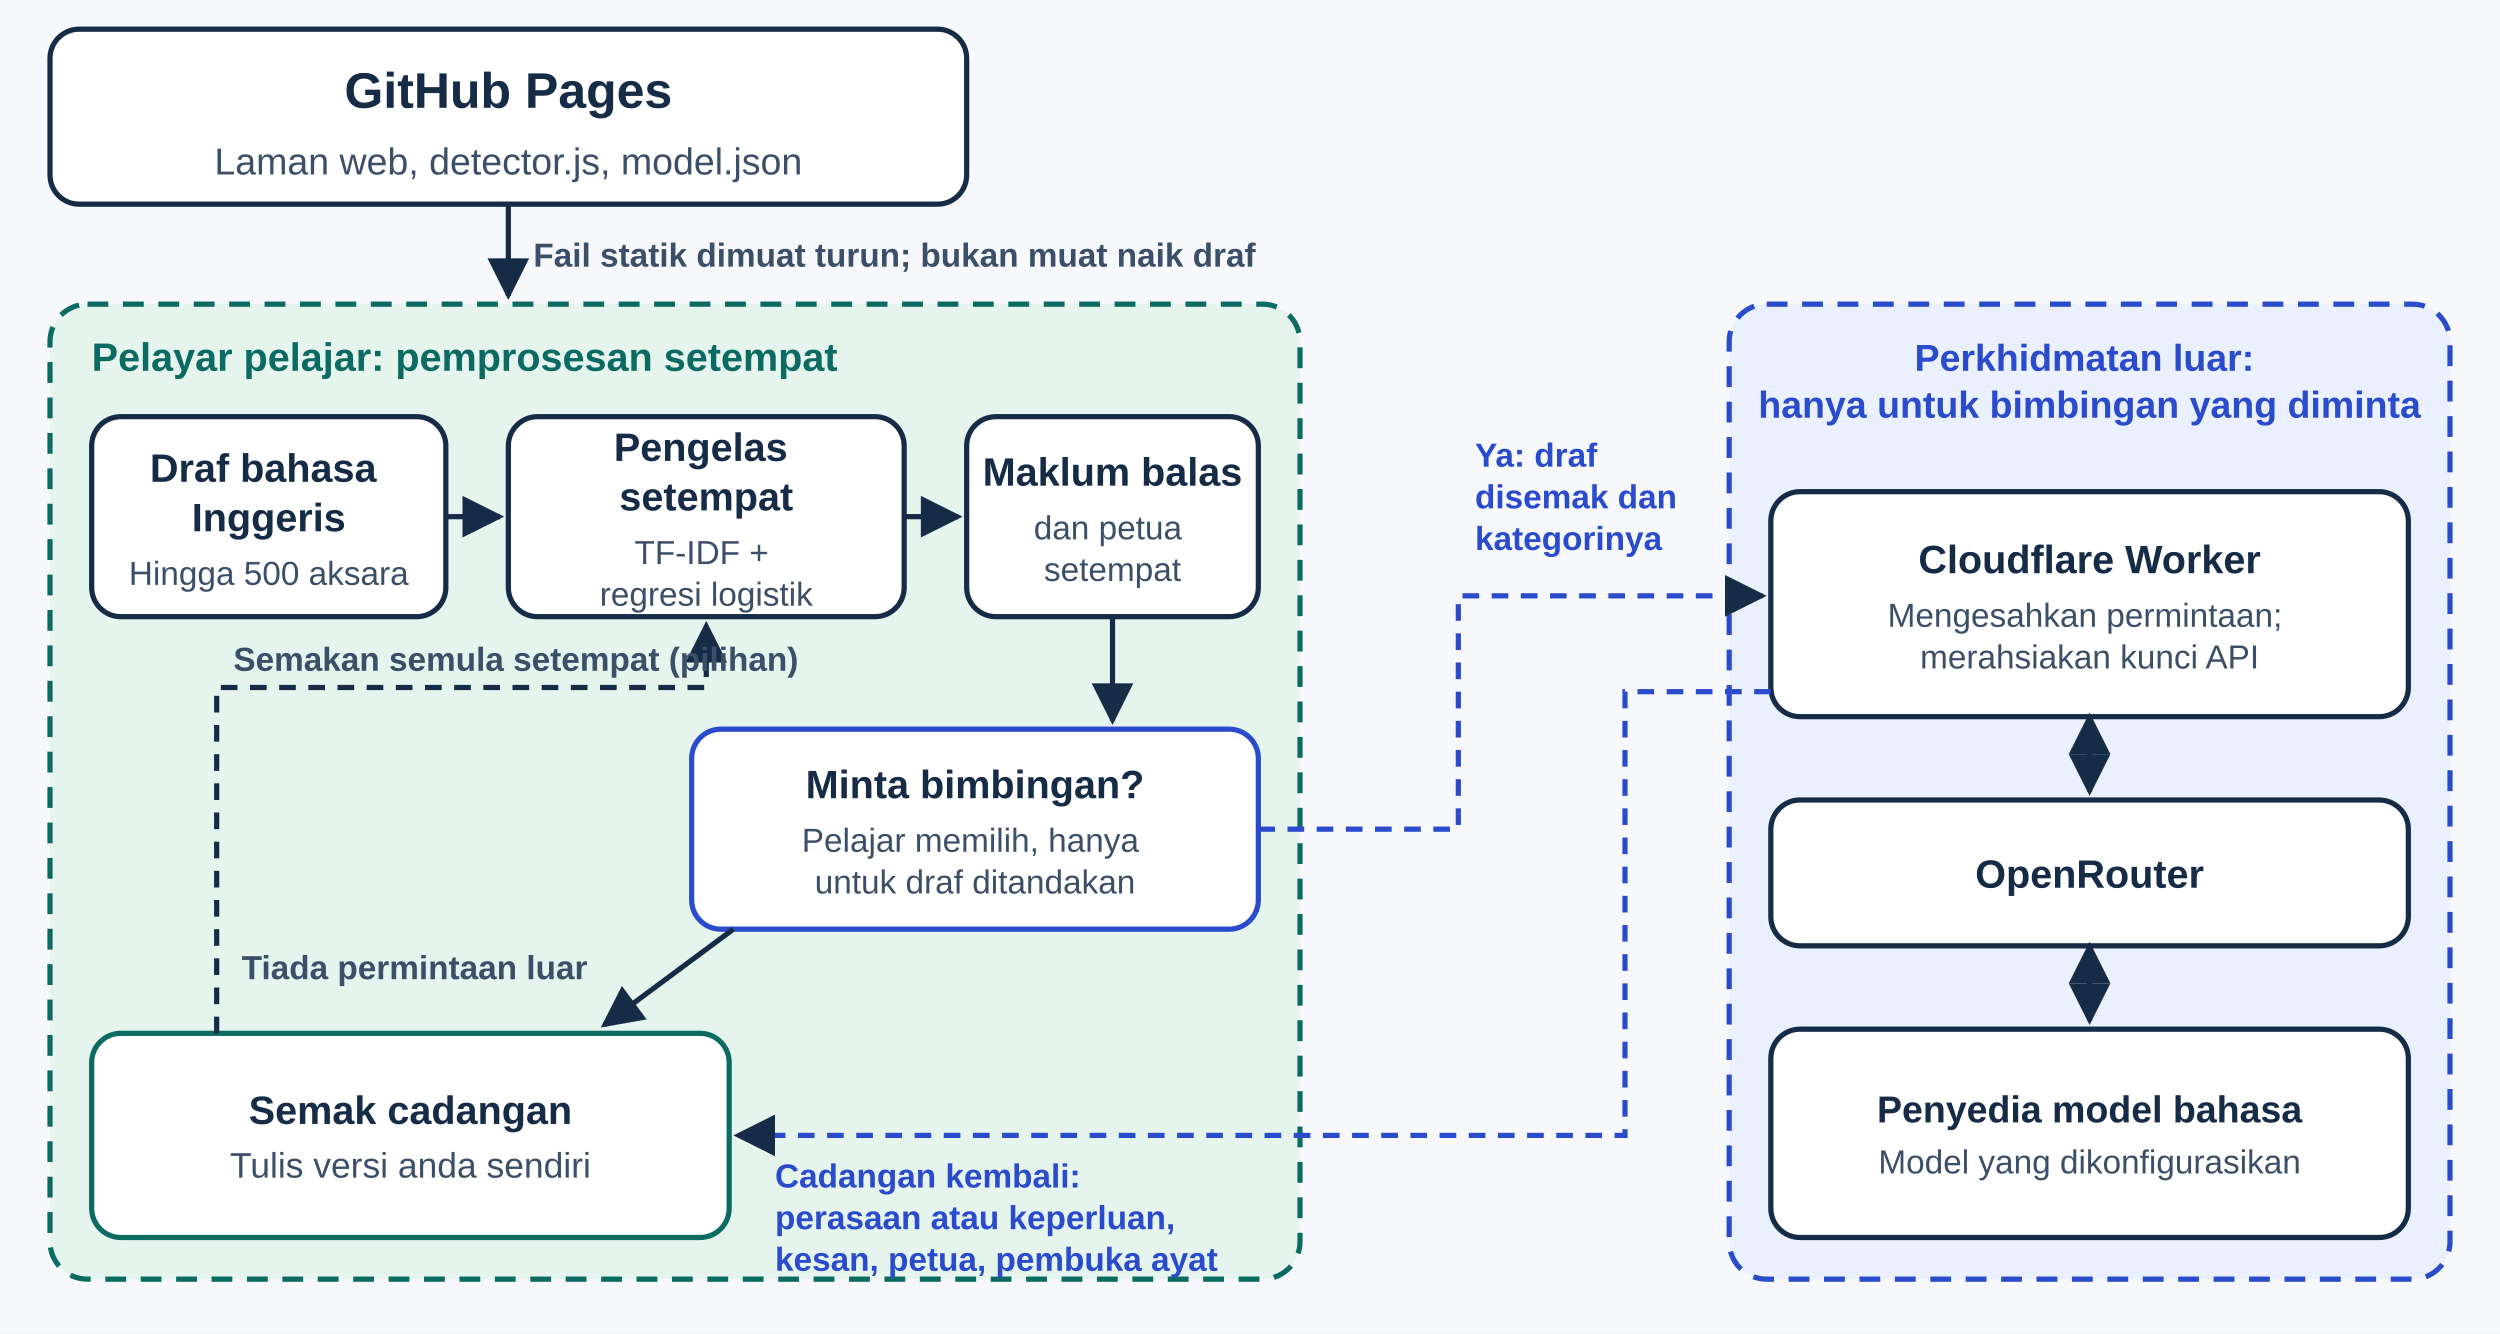
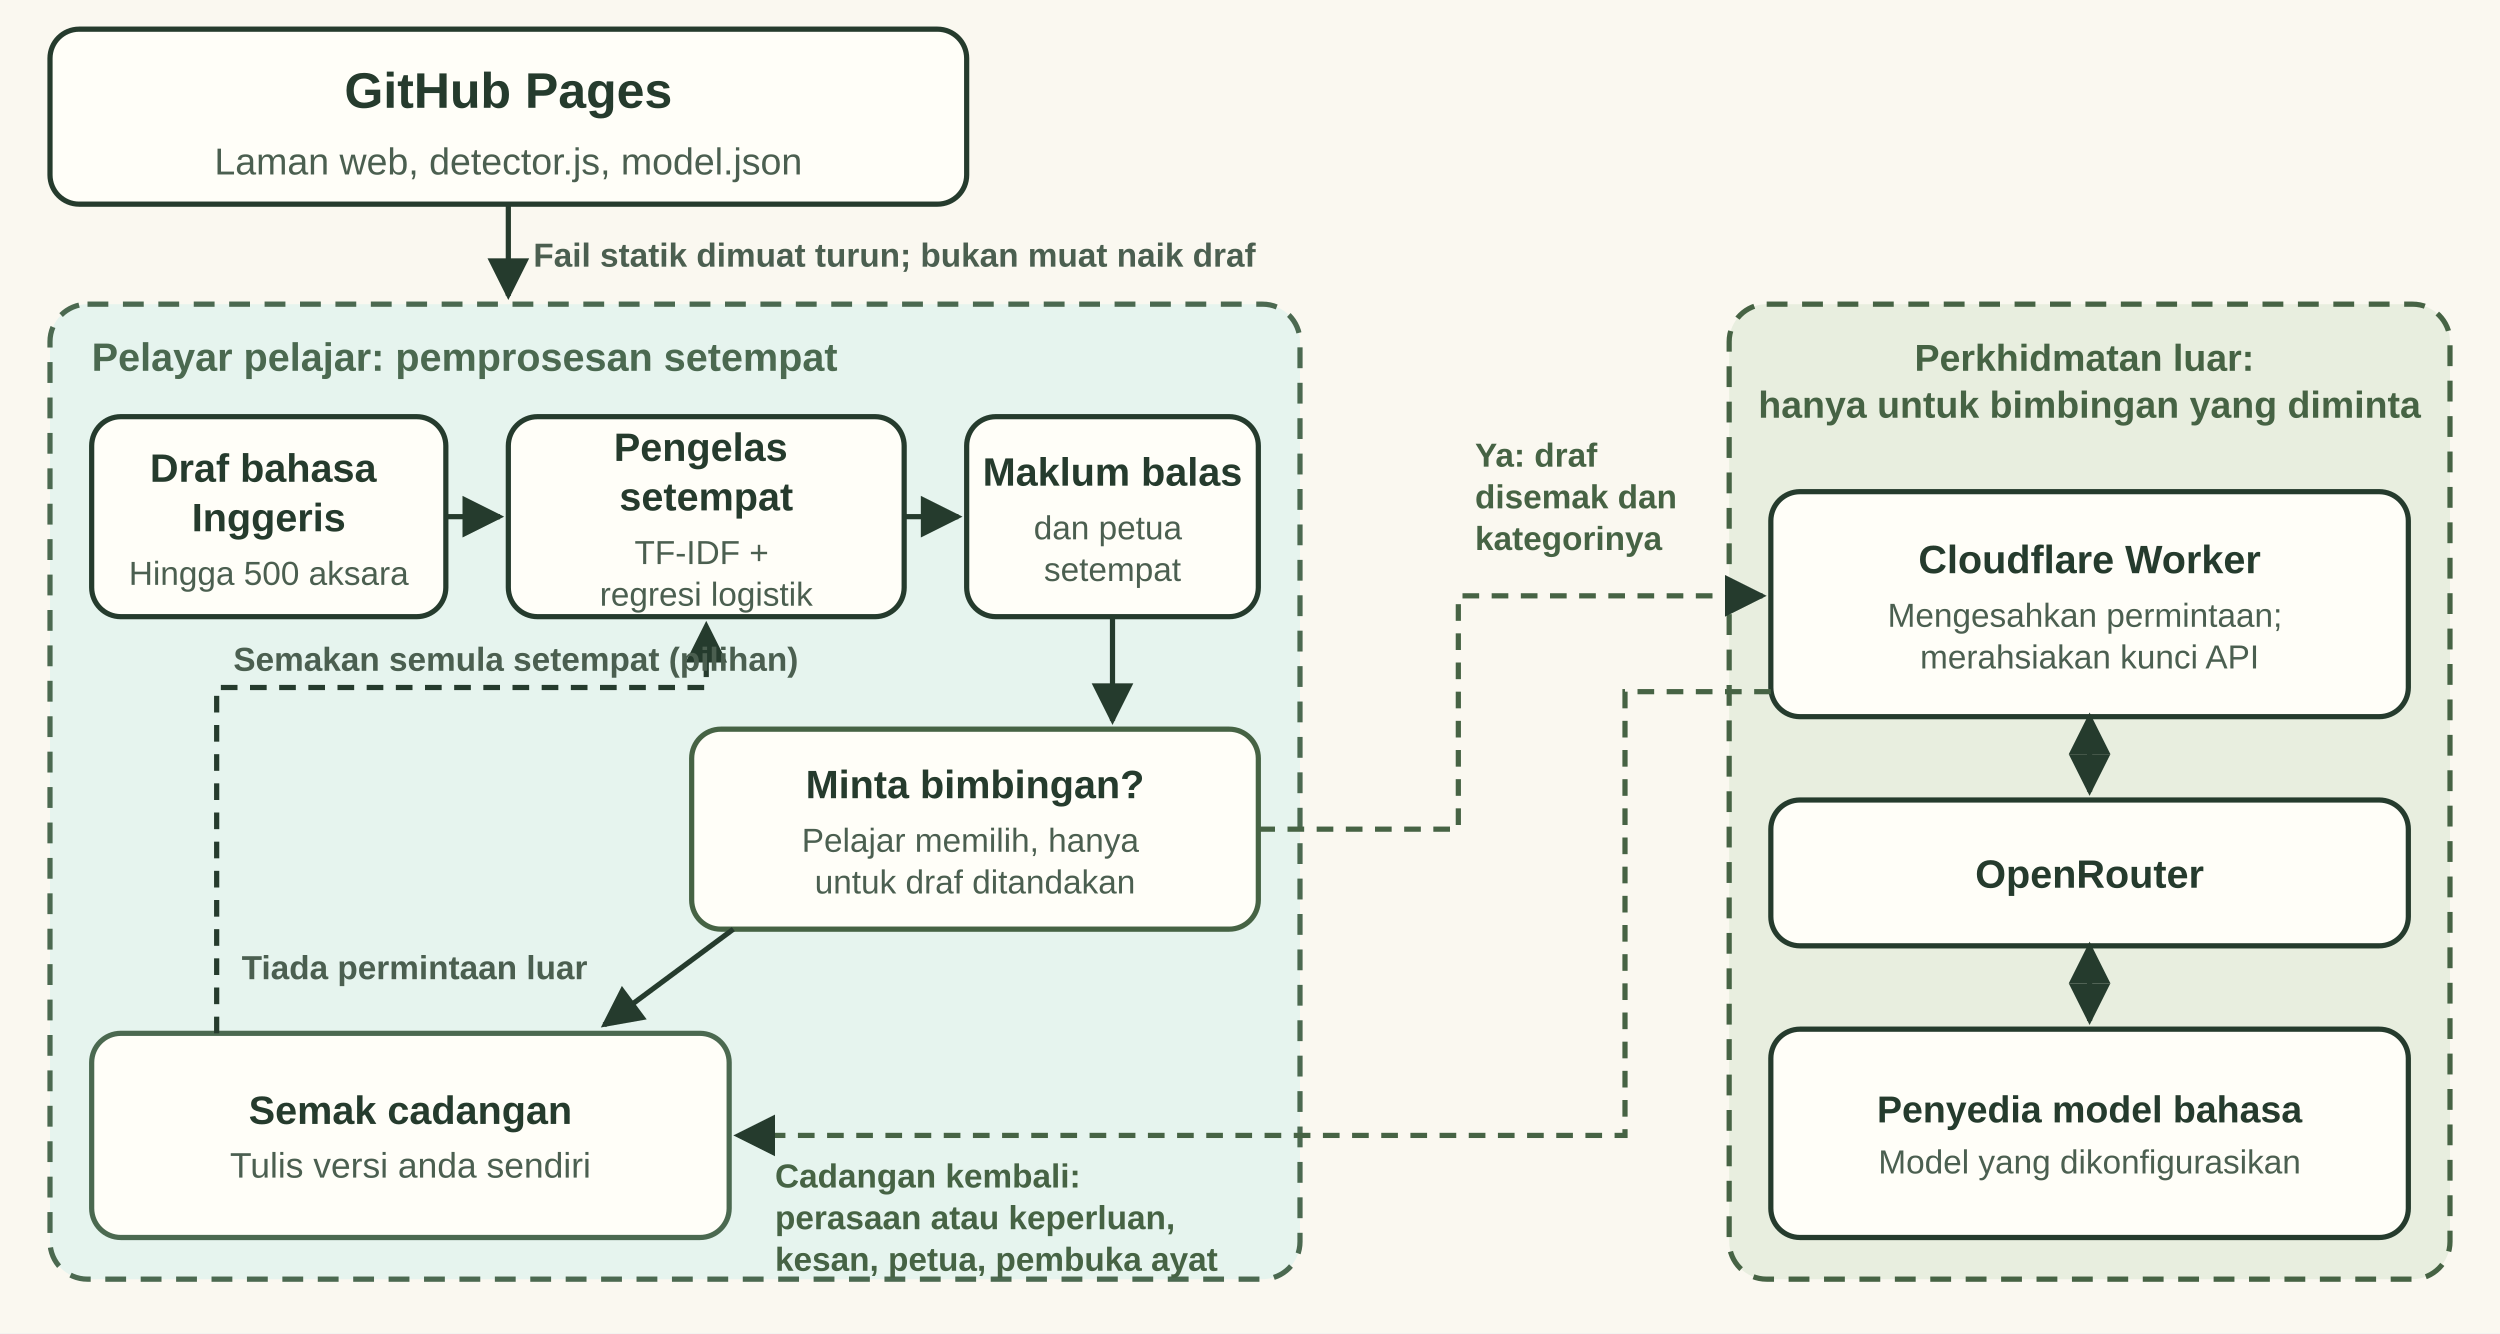
<svg xmlns="http://www.w3.org/2000/svg" viewBox="0 0 1200 640" role="img" lang="ms-MY" aria-labelledby="sa-ms-t sa-ms-d" font-family="Manrope, &quot;Avenir Next&quot;, &quot;Segoe UI&quot;, system-ui, -apple-system, Arial, sans-serif">
  <defs>
    <marker id="sa-ms-m" viewBox="0 0 10 10" refX="9" refY="5" markerWidth="8" markerHeight="8" orient="auto-start-reverse">
-       <path d="M0 0 L10 5 L0 10 z" fill="#152B46" />
+       <path d="M0 0 L10 5 L0 10 z" fill="#253B2D" />
    </marker>
    <marker id="sa-ms-ms" viewBox="0 0 10 10" refX="1" refY="5" markerWidth="8" markerHeight="8" orient="auto">
-       <path d="M10 0 L0 5 L10 10 z" fill="#152B46" />
+       <path d="M10 0 L0 5 L10 10 z" fill="#253B2D" />
    </marker>
  </defs>
-   <rect width="1200" height="640" fill="#F6F8FC" />
-   <rect x="24" y="14" width="440" height="84" rx="14" fill="#FFFFFF" stroke="#152B46" stroke-width="2.5" />
-   <text x="244" y="51.75" text-anchor="middle" font-size="24" font-weight="800" fill="#152B46">
+   <rect width="1200" height="640" fill="#FAF8F0" />
+   <rect x="24" y="14" width="440" height="84" rx="14" fill="#FFFEF8" stroke="#253B2D" stroke-width="2.5" />
+   <text x="244" y="51.75" text-anchor="middle" font-size="24" font-weight="800" fill="#253B2D">
    <tspan x="244" dy="0">GitHub Pages</tspan>
  </text>
-   <text x="244" y="83.75" text-anchor="middle" font-size="18" font-weight="500" fill="#3B4F68">
+   <text x="244" y="83.75" text-anchor="middle" font-size="18" font-weight="500" fill="#4B5F50">
    <tspan x="244" dy="0">Laman web, detector.js, model.json</tspan>
  </text>
-   <path d="M244 98 V142" fill="none" stroke="#152B46" stroke-width="2.5" marker-end="url(#sa-ms-m)" />
-   <text x="256" y="128" text-anchor="start" font-size="16" font-weight="600" fill="#3B4F68">
+   <path d="M244 98 V142" fill="none" stroke="#253B2D" stroke-width="2.5" marker-end="url(#sa-ms-m)" />
+   <text x="256" y="128" text-anchor="start" font-size="16" font-weight="600" fill="#4B5F50">
    <tspan x="256" dy="0">Fail statik dimuat turun; bukan muat naik draf</tspan>
  </text>
-   <rect x="24" y="146" width="600" height="468" rx="18" fill="#E6F4EE" stroke="#0B6B63" stroke-width="2.5" stroke-dasharray="10 7" />
-   <text x="44" y="178" text-anchor="start" font-size="19" font-weight="800" fill="#0B6B63">
+   <rect x="24" y="146" width="600" height="468" rx="18" fill="#E6F4EE" stroke="#4B6950" stroke-width="2.5" stroke-dasharray="10 7" />
+   <text x="44" y="178" text-anchor="start" font-size="19" font-weight="800" fill="#4B6950">
    <tspan x="44" dy="0">Pelayar pelajar: pemprosesan setempat</tspan>
  </text>
-   <rect x="44" y="200" width="170" height="96" rx="14" fill="#FFFFFF" stroke="#152B46" stroke-width="2.5" />
-   <text x="129" y="231.25" text-anchor="middle" font-size="19" font-weight="800" fill="#152B46">
+   <rect x="44" y="200" width="170" height="96" rx="14" fill="#FFFEF8" stroke="#253B2D" stroke-width="2.5" />
+   <text x="129" y="231.25" text-anchor="middle" font-size="19" font-weight="800" fill="#253B2D">
    <tspan x="129" dy="0">Draf bahasa</tspan>
    <tspan x="129" dy="23.75">Inggeris</tspan>
  </text>
-   <text x="129" y="280.75" text-anchor="middle" font-size="16" font-weight="500" fill="#3B4F68">
+   <text x="129" y="280.75" text-anchor="middle" font-size="16" font-weight="500" fill="#4B5F50">
    <tspan x="129" dy="0">Hingga 500 aksara</tspan>
  </text>
-   <rect x="244" y="200" width="190" height="96" rx="14" fill="#FFFFFF" stroke="#152B46" stroke-width="2.5" />
-   <text x="339" y="221.25" text-anchor="middle" font-size="19" font-weight="800" fill="#152B46">
+   <rect x="244" y="200" width="190" height="96" rx="14" fill="#FFFEF8" stroke="#253B2D" stroke-width="2.5" />
+   <text x="339" y="221.25" text-anchor="middle" font-size="19" font-weight="800" fill="#253B2D">
    <tspan x="339" dy="0">Pengelas</tspan>
    <tspan x="339" dy="23.75">setempat</tspan>
  </text>
-   <text x="339" y="270.75" text-anchor="middle" font-size="16" font-weight="500" fill="#3B4F68">
+   <text x="339" y="270.75" text-anchor="middle" font-size="16" font-weight="500" fill="#4B5F50">
    <tspan x="339" dy="0">TF-IDF +</tspan>
    <tspan x="339" dy="20">regresi logistik</tspan>
  </text>
-   <rect x="464" y="200" width="140" height="96" rx="14" fill="#FFFFFF" stroke="#152B46" stroke-width="2.5" />
-   <text x="534" y="233.125" text-anchor="middle" font-size="19" font-weight="800" fill="#152B46">
+   <rect x="464" y="200" width="140" height="96" rx="14" fill="#FFFEF8" stroke="#253B2D" stroke-width="2.5" />
+   <text x="534" y="233.125" text-anchor="middle" font-size="19" font-weight="800" fill="#253B2D">
    <tspan x="534" dy="0">Maklum balas</tspan>
  </text>
-   <text x="534" y="258.875" text-anchor="middle" font-size="16" font-weight="500" fill="#3B4F68">
+   <text x="534" y="258.875" text-anchor="middle" font-size="16" font-weight="500" fill="#4B5F50">
    <tspan x="534" dy="0">dan petua</tspan>
    <tspan x="534" dy="20">setempat</tspan>
  </text>
-   <path d="M214 248 H240" fill="none" stroke="#152B46" stroke-width="2.5" marker-end="url(#sa-ms-m)" />
-   <path d="M434 248 H460" fill="none" stroke="#152B46" stroke-width="2.5" marker-end="url(#sa-ms-m)" />
-   <rect x="332" y="350" width="272" height="96" rx="14" fill="#FFFFFF" stroke="#294BCC" stroke-width="2.5" />
-   <text x="468" y="383.125" text-anchor="middle" font-size="19" font-weight="800" fill="#152B46">
+   <path d="M214 248 H240" fill="none" stroke="#253B2D" stroke-width="2.5" marker-end="url(#sa-ms-m)" />
+   <path d="M434 248 H460" fill="none" stroke="#253B2D" stroke-width="2.5" marker-end="url(#sa-ms-m)" />
+   <rect x="332" y="350" width="272" height="96" rx="14" fill="#FFFEF8" stroke="#466344" stroke-width="2.5" />
+   <text x="468" y="383.125" text-anchor="middle" font-size="19" font-weight="800" fill="#253B2D">
    <tspan x="468" dy="0">Minta bimbingan?</tspan>
  </text>
-   <text x="468" y="408.875" text-anchor="middle" font-size="16" font-weight="500" fill="#3B4F68">
+   <text x="468" y="408.875" text-anchor="middle" font-size="16" font-weight="500" fill="#4B5F50">
    <tspan x="468" dy="0">Pelajar memilih, hanya</tspan>
    <tspan x="468" dy="20">untuk draf ditandakan</tspan>
  </text>
-   <path d="M534 296 V346" fill="none" stroke="#152B46" stroke-width="2.5" marker-end="url(#sa-ms-m)" />
-   <rect x="44" y="496" width="306" height="98" rx="14" fill="#FFFFFF" stroke="#0B6B63" stroke-width="2.5" />
-   <text x="197" y="539.5" text-anchor="middle" font-size="19" font-weight="800" fill="#152B46">
+   <path d="M534 296 V346" fill="none" stroke="#253B2D" stroke-width="2.5" marker-end="url(#sa-ms-m)" />
+   <rect x="44" y="496" width="306" height="98" rx="14" fill="#FFFEF8" stroke="#4B6950" stroke-width="2.5" />
+   <text x="197" y="539.5" text-anchor="middle" font-size="19" font-weight="800" fill="#253B2D">
    <tspan x="197" dy="0">Semak cadangan</tspan>
  </text>
-   <text x="197" y="565.25" text-anchor="middle" font-size="17" font-weight="500" fill="#3B4F68">
+   <text x="197" y="565.25" text-anchor="middle" font-size="17" font-weight="500" fill="#4B5F50">
    <tspan x="197" dy="0">Tulis versi anda sendiri</tspan>
  </text>
-   <path d="M352 446 L290 492" fill="none" stroke="#152B46" stroke-width="2.5" marker-end="url(#sa-ms-m)" />
-   <text x="116" y="470" text-anchor="start" font-size="16" font-weight="600" fill="#3B4F68">
+   <path d="M352 446 L290 492" fill="none" stroke="#253B2D" stroke-width="2.5" marker-end="url(#sa-ms-m)" />
+   <text x="116" y="470" text-anchor="start" font-size="16" font-weight="600" fill="#4B5F50">
    <tspan x="116" dy="0">Tiada permintaan luar</tspan>
  </text>
-   <path d="M104 496 V330 H339 V300" fill="none" stroke="#152B46" stroke-width="2.5" stroke-dasharray="8 6" marker-end="url(#sa-ms-m)" />
-   <text x="112" y="322" text-anchor="start" font-size="16" font-weight="600" fill="#3B4F68">
+   <path d="M104 496 V330 H339 V300" fill="none" stroke="#253B2D" stroke-width="2.5" stroke-dasharray="8 6" marker-end="url(#sa-ms-m)" />
+   <text x="112" y="322" text-anchor="start" font-size="16" font-weight="600" fill="#4B5F50">
    <tspan x="112" dy="0">Semakan semula setempat (pilihan)</tspan>
  </text>
-   <rect x="830" y="146" width="346" height="468" rx="18" fill="#EAF0FD" stroke="#294BCC" stroke-width="2.5" stroke-dasharray="10 7" />
-   <text x="1003" y="178" text-anchor="middle" font-size="18" font-weight="800" fill="#294BCC">
+   <rect x="830" y="146" width="346" height="468" rx="18" fill="#E8EEDF" stroke="#466344" stroke-width="2.5" stroke-dasharray="10 7" />
+   <text x="1003" y="178" text-anchor="middle" font-size="18" font-weight="800" fill="#466344">
    <tspan x="1003" dy="0">Perkhidmatan luar:</tspan>
    <tspan x="1003" dy="22.5">hanya untuk bimbingan yang diminta</tspan>
  </text>
-   <rect x="850" y="236" width="306" height="108" rx="14" fill="#FFFFFF" stroke="#152B46" stroke-width="2.5" />
-   <text x="1003" y="275.125" text-anchor="middle" font-size="19" font-weight="800" fill="#152B46">
+   <rect x="850" y="236" width="306" height="108" rx="14" fill="#FFFEF8" stroke="#253B2D" stroke-width="2.5" />
+   <text x="1003" y="275.125" text-anchor="middle" font-size="19" font-weight="800" fill="#253B2D">
    <tspan x="1003" dy="0">Cloudflare Worker</tspan>
  </text>
-   <text x="1003" y="300.875" text-anchor="middle" font-size="16" font-weight="500" fill="#3B4F68">
+   <text x="1003" y="300.875" text-anchor="middle" font-size="16" font-weight="500" fill="#4B5F50">
    <tspan x="1003" dy="0">Mengesahkan permintaan;</tspan>
    <tspan x="1003" dy="20">merahsiakan kunci API</tspan>
  </text>
-   <rect x="850" y="384" width="306" height="70" rx="14" fill="#FFFFFF" stroke="#152B46" stroke-width="2.5" />
-   <text x="1003" y="426.125" text-anchor="middle" font-size="19" font-weight="800" fill="#152B46">
+   <rect x="850" y="384" width="306" height="70" rx="14" fill="#FFFEF8" stroke="#253B2D" stroke-width="2.5" />
+   <text x="1003" y="426.125" text-anchor="middle" font-size="19" font-weight="800" fill="#253B2D">
    <tspan x="1003" dy="0">OpenRouter</tspan>
  </text>
-   <rect x="850" y="494" width="306" height="100" rx="14" fill="#FFFFFF" stroke="#152B46" stroke-width="2.5" />
-   <text x="1003" y="538.75" text-anchor="middle" font-size="18" font-weight="800" fill="#152B46">
+   <rect x="850" y="494" width="306" height="100" rx="14" fill="#FFFEF8" stroke="#253B2D" stroke-width="2.5" />
+   <text x="1003" y="538.75" text-anchor="middle" font-size="18" font-weight="800" fill="#253B2D">
    <tspan x="1003" dy="0">Penyedia model bahasa</tspan>
  </text>
-   <text x="1003" y="563.25" text-anchor="middle" font-size="16" font-weight="500" fill="#3B4F68">
+   <text x="1003" y="563.25" text-anchor="middle" font-size="16" font-weight="500" fill="#4B5F50">
    <tspan x="1003" dy="0">Model yang dikonfigurasikan</tspan>
  </text>
-   <path d="M1003 344 V380" fill="none" stroke="#152B46" stroke-width="2.5" marker-end="url(#sa-ms-m)" marker-start="url(#sa-ms-ms)" />
-   <path d="M1003 454 V490" fill="none" stroke="#152B46" stroke-width="2.5" marker-end="url(#sa-ms-m)" marker-start="url(#sa-ms-ms)" />
-   <path d="M604 398 H700 V286 H846" fill="none" stroke="#294BCC" stroke-width="2.5" stroke-dasharray="8 6" marker-end="url(#sa-ms-m)" />
-   <text x="708" y="224" text-anchor="start" font-size="16" font-weight="700" fill="#294BCC">
+   <path d="M1003 344 V380" fill="none" stroke="#253B2D" stroke-width="2.5" marker-end="url(#sa-ms-m)" marker-start="url(#sa-ms-ms)" />
+   <path d="M1003 454 V490" fill="none" stroke="#253B2D" stroke-width="2.5" marker-end="url(#sa-ms-m)" marker-start="url(#sa-ms-ms)" />
+   <path d="M604 398 H700 V286 H846" fill="none" stroke="#466344" stroke-width="2.5" stroke-dasharray="8 6" marker-end="url(#sa-ms-m)" />
+   <text x="708" y="224" text-anchor="start" font-size="16" font-weight="700" fill="#466344">
    <tspan x="708" dy="0">Ya: draf</tspan>
    <tspan x="708" dy="20">disemak dan</tspan>
    <tspan x="708" dy="20">kategorinya</tspan>
  </text>
-   <path d="M850 332 H780 V545 H354" fill="none" stroke="#294BCC" stroke-width="2.5" stroke-dasharray="8 6" marker-end="url(#sa-ms-m)" />
-   <text x="372" y="570" text-anchor="start" font-size="16" font-weight="700" fill="#294BCC">
+   <path d="M850 332 H780 V545 H354" fill="none" stroke="#466344" stroke-width="2.5" stroke-dasharray="8 6" marker-end="url(#sa-ms-m)" />
+   <text x="372" y="570" text-anchor="start" font-size="16" font-weight="700" fill="#466344">
    <tspan x="372" dy="0">Cadangan kembali:</tspan>
    <tspan x="372" dy="20">perasaan atau keperluan,</tspan>
    <tspan x="372" dy="20">kesan, petua, pembuka ayat</tspan>
  </text>
</svg>
